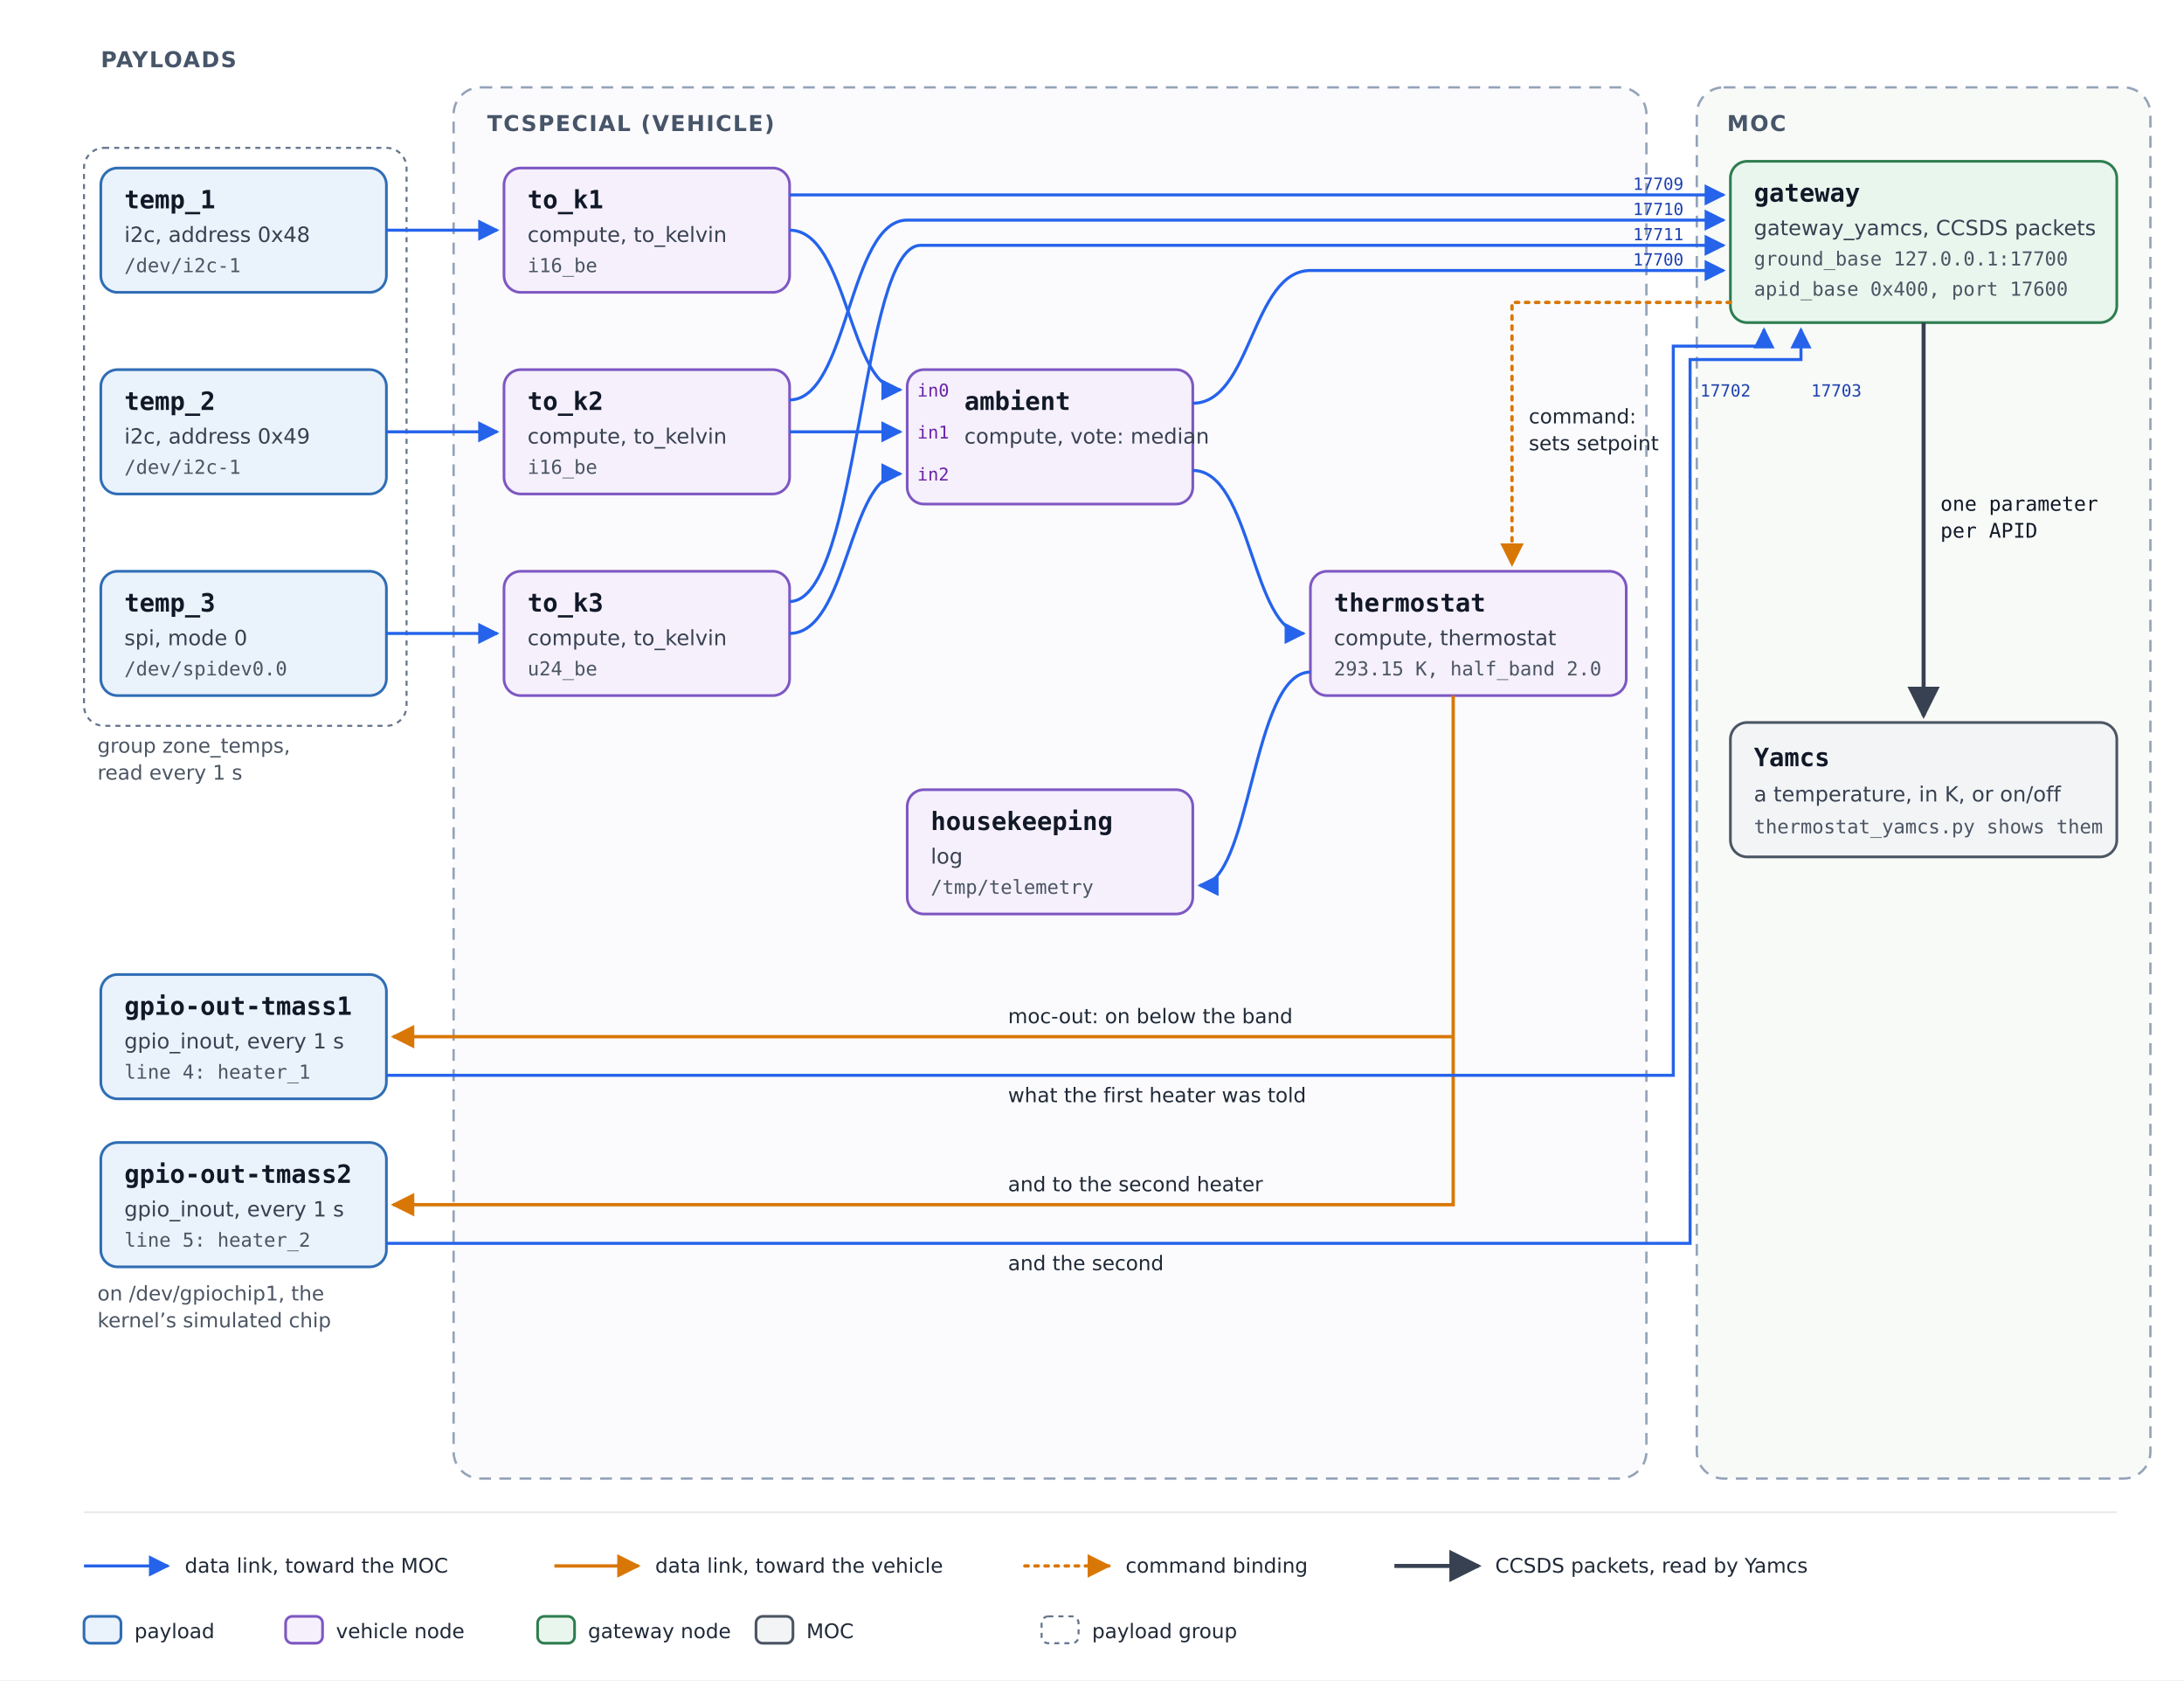
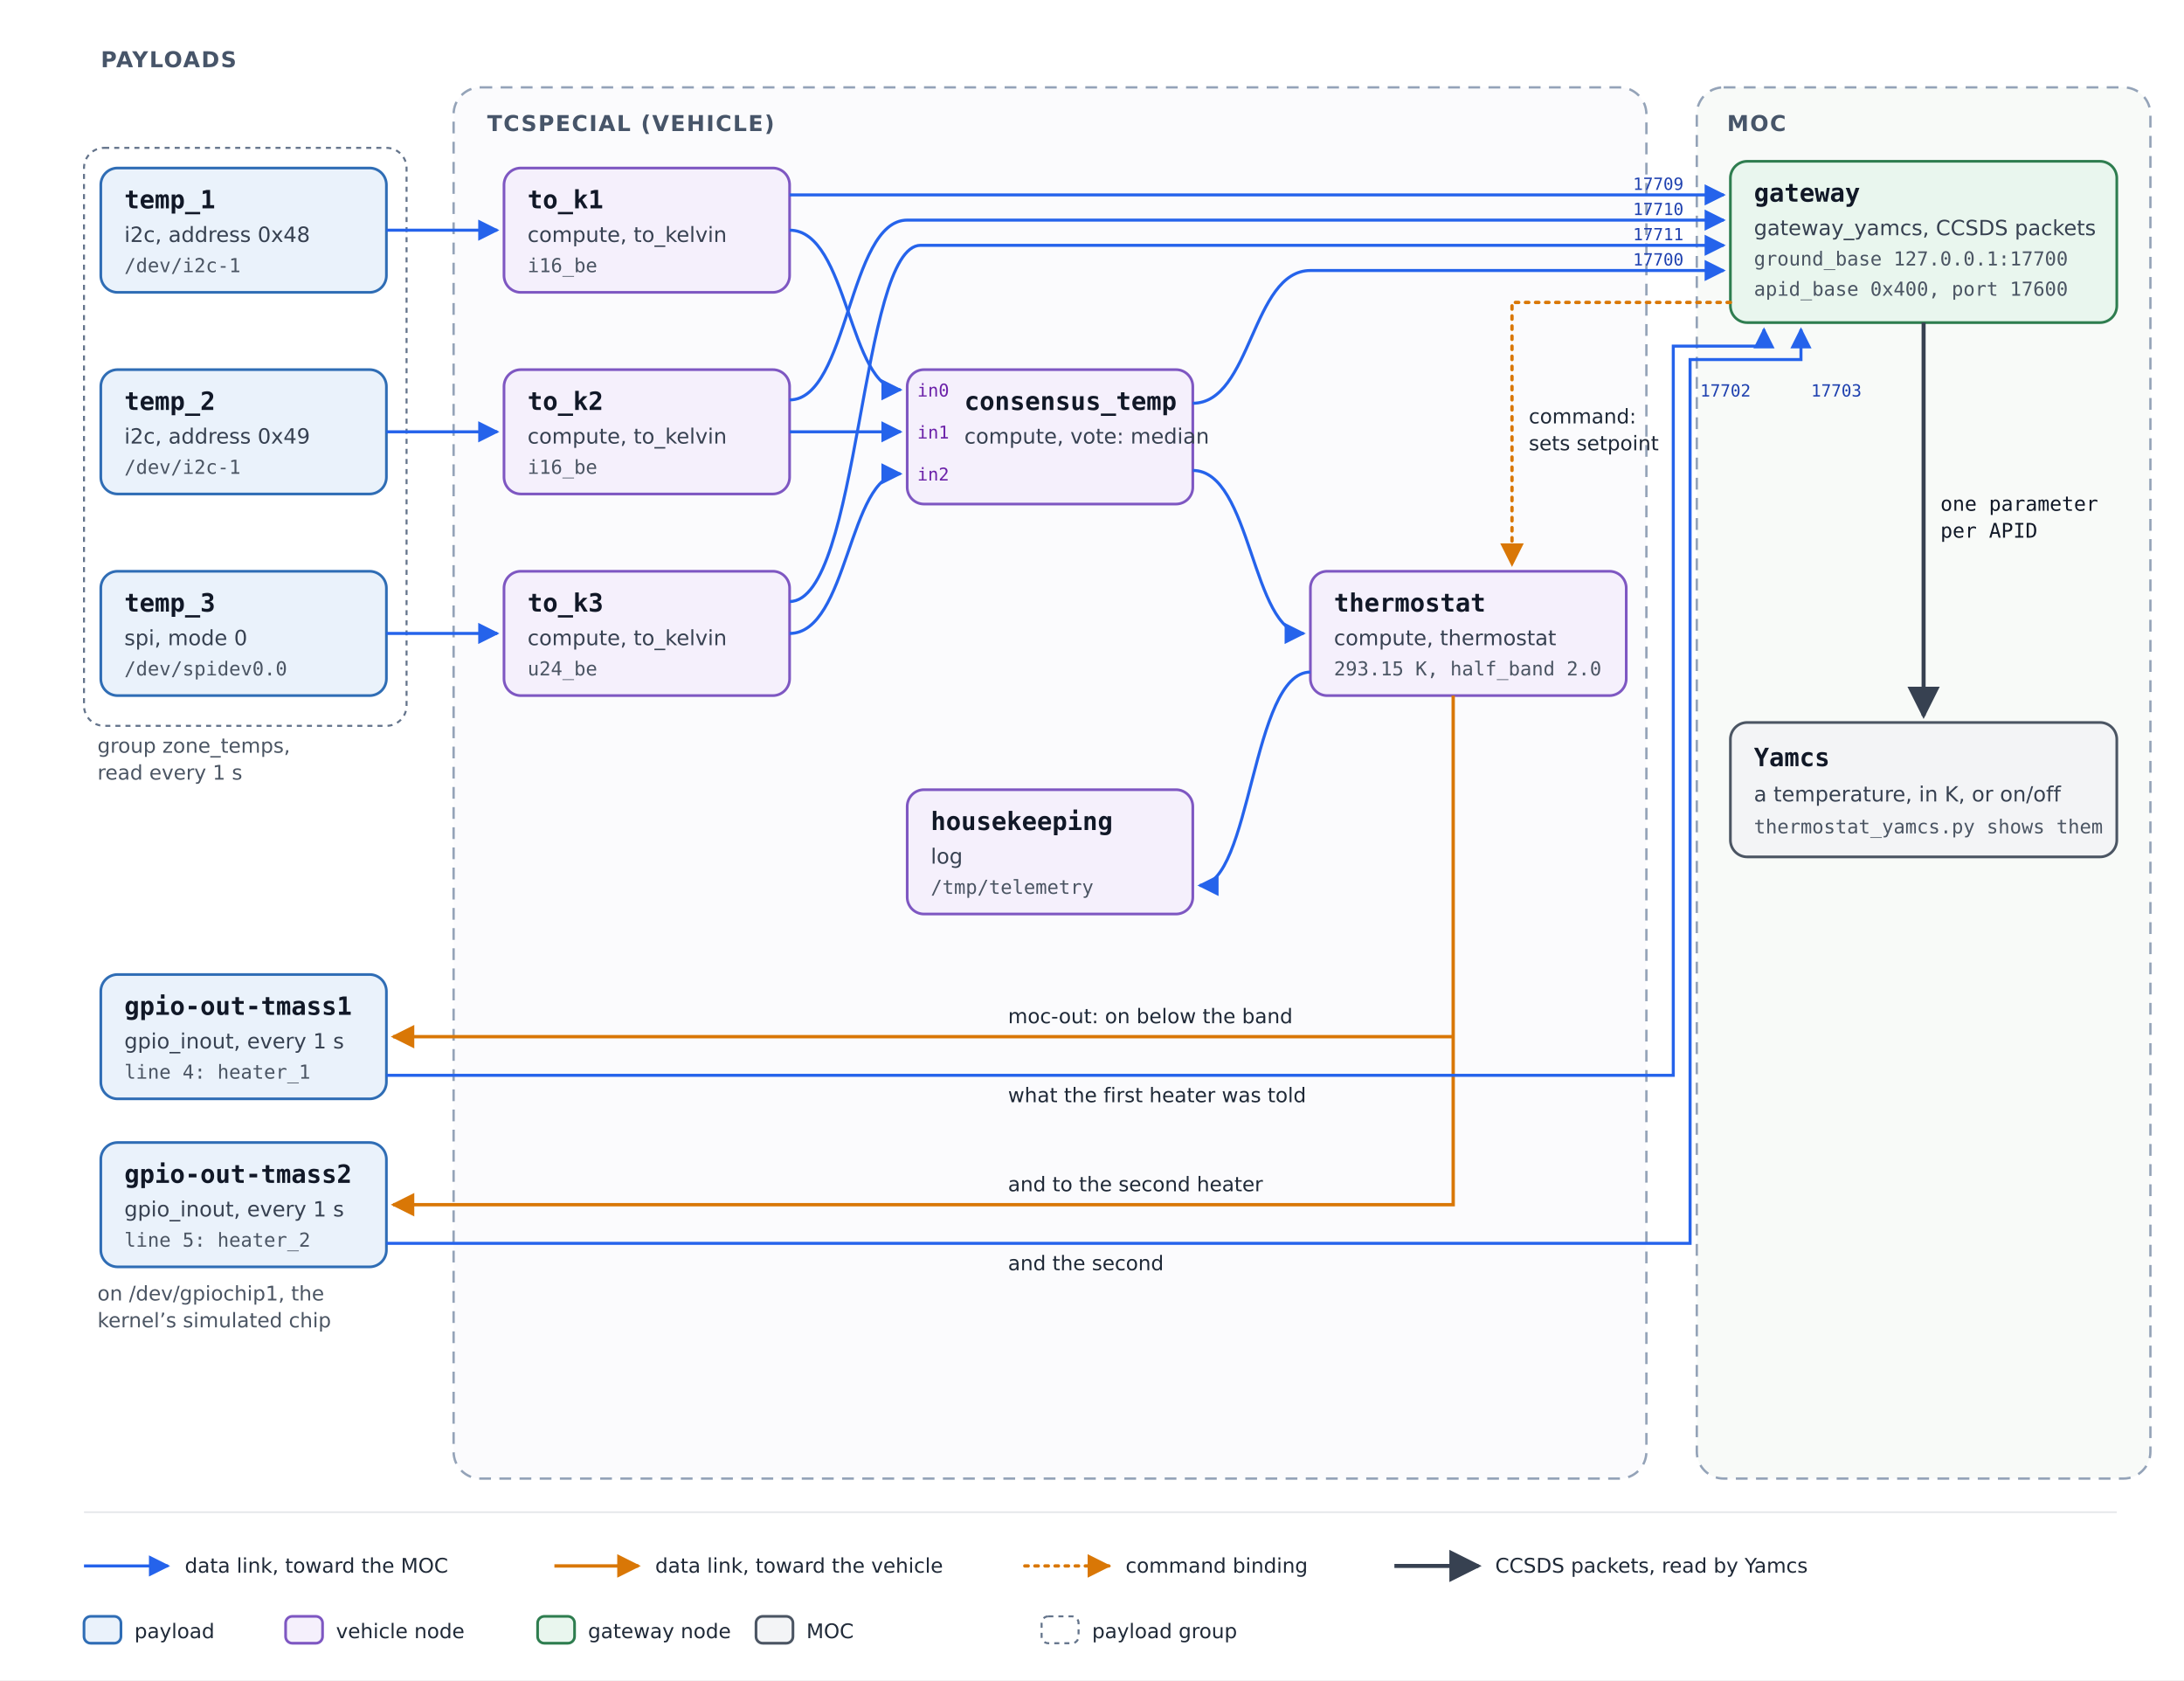
<svg xmlns="http://www.w3.org/2000/svg" width="1300" height="1000" viewBox="0 0 1300 1000" role="img" aria-labelledby="title desc">
  <defs>
    <style>
      text { font-family: "DejaVu Sans", Helvetica, Arial, sans-serif; fill: #111827; }
      .name { font-family: "DejaVu Sans Mono", Menlo, Consolas, monospace; font-size: 15px; font-weight: bold; }
      .kind { font-size: 12.5px; fill: #374151; }
      .detail { font-family: "DejaVu Sans Mono", Menlo, Consolas, monospace; font-size: 11.5px; fill: #4b5563; }
      .port { font-family: "DejaVu Sans Mono", Menlo, Consolas, monospace; font-size: 10.5px; fill: #6b21a8; }
      .heading { font-size: 13px; font-weight: bold; fill: #475569; letter-spacing: 0.06em; }
      .label { font-size: 12px; fill: #1f2937; }
      .note { font-size: 12px; fill: #4b5563; }
      .payload { fill: #eaf2fb; stroke: #2f6db5; stroke-width: 1.6; }
      .vehicle { fill: #f5f0fc; stroke: #7e57c2; stroke-width: 1.6; }
      .gateway { fill: #e9f6ee; stroke: #2e7d4f; stroke-width: 1.6; }
      .ground { fill: #f3f4f6; stroke: #4b5563; stroke-width: 1.6; }
      .groundside { fill: #f8faf8; stroke: #94a3b8; stroke-width: 1.4; stroke-dasharray: 7 5; }
      .call { fill: none; stroke: #374151; stroke-width: 2.4; }
      .code { font-family: "DejaVu Sans Mono", Menlo, Consolas, monospace; font-size: 12px; fill: #111827; }
      .portno { font-family: "DejaVu Sans Mono", Menlo, Consolas, monospace; font-size: 10px; fill: #1e40af; }
      .boundary { fill: #fbfbfd; stroke: #94a3b8; stroke-width: 1.4; stroke-dasharray: 7 5; }
      .group { fill: none; stroke: #64748b; stroke-width: 1.2; stroke-dasharray: 3 3; }
      .groundward { fill: none; stroke: #2563eb; stroke-width: 1.8; }
      .vehicleward { fill: none; stroke: #d97706; stroke-width: 2; }
      .command { fill: none; stroke: #d97706; stroke-width: 2; stroke-dasharray: 2 4; stroke-linecap: round; }
    </style>
    <marker id="arrow-blue" viewBox="0 0 10 10" refX="9" refY="5" markerWidth="7" markerHeight="7" orient="auto-start-reverse">
      <path d="M0,0 L10,5 L0,10 z" fill="#2563eb" />
    </marker>
    <marker id="arrow-orange" viewBox="0 0 10 10" refX="9" refY="5" markerWidth="7" markerHeight="7" orient="auto-start-reverse">
      <path d="M0,0 L10,5 L0,10 z" fill="#d97706" />
    </marker>
    <marker id="arrow-call" viewBox="0 0 10 10" refX="9" refY="5" markerWidth="8" markerHeight="8" orient="auto-start-reverse">
      <path d="M0,0 L10,5 L0,10 z" fill="#374151" />
    </marker>
  </defs>
  <rect width="1300" height="1000" fill="#ffffff" />
  <text class="heading" x="60" y="40">PAYLOADS</text>
  <rect class="boundary" x="270" y="52" width="710" height="828" rx="16" />
  <text class="heading" x="290" y="78">TCSPECIAL (VEHICLE)</text>
  <rect class="group" x="50" y="88" width="192" height="344" rx="12" />
  <text class="note" x="58" y="448">group zone_temps,</text>
  <text class="note" x="58" y="464">read every 1 s</text>
  <rect class="payload" x="60" y="100" width="170" height="74" rx="10" />
  <text class="name" x="74" y="124">temp_1</text>
  <text class="kind" x="74" y="144">i2c, address 0x48</text>
  <text class="detail" x="74" y="162">/dev/i2c-1</text>
  <rect class="payload" x="60" y="220" width="170" height="74" rx="10" />
  <text class="name" x="74" y="244">temp_2</text>
  <text class="kind" x="74" y="264">i2c, address 0x49</text>
  <text class="detail" x="74" y="282">/dev/i2c-1</text>
  <rect class="payload" x="60" y="340" width="170" height="74" rx="10" />
  <text class="name" x="74" y="364">temp_3</text>
  <text class="kind" x="74" y="384">spi, mode 0</text>
  <text class="detail" x="74" y="402">/dev/spidev0.0</text>
  <rect class="payload" x="60" y="580" width="170" height="74" rx="10" />
  <text class="name" x="74" y="604">gpio-out-tmass1</text>
  <text class="kind" x="74" y="624">gpio_inout, every 1 s</text>
  <text class="detail" x="74" y="642">line 4: heater_1</text>
  <rect class="payload" x="60" y="680" width="170" height="74" rx="10" />
  <text class="name" x="74" y="704">gpio-out-tmass2</text>
  <text class="kind" x="74" y="724">gpio_inout, every 1 s</text>
  <text class="detail" x="74" y="742">line 5: heater_2</text>
  <text class="note" x="58" y="774">on /dev/gpiochip1, the</text>
  <text class="note" x="58" y="790">kernel’s simulated chip</text>
  <rect class="vehicle" x="300" y="100" width="170" height="74" rx="10" />
  <text class="name" x="314" y="124">to_k1</text>
  <text class="kind" x="314" y="144">compute, to_kelvin</text>
  <text class="detail" x="314" y="162">i16_be</text>
  <rect class="vehicle" x="300" y="220" width="170" height="74" rx="10" />
  <text class="name" x="314" y="244">to_k2</text>
  <text class="kind" x="314" y="264">compute, to_kelvin</text>
  <text class="detail" x="314" y="282">i16_be</text>
  <rect class="vehicle" x="300" y="340" width="170" height="74" rx="10" />
  <text class="name" x="314" y="364">to_k3</text>
  <text class="kind" x="314" y="384">compute, to_kelvin</text>
  <text class="detail" x="314" y="402">u24_be</text>
  <rect class="vehicle" x="540" y="220" width="170" height="80" rx="10" />
-   <text class="name" x="574" y="244">ambient</text>
+   <text class="name" x="574" y="244">consensus_temp</text>
  <text class="kind" x="574" y="264">compute, vote: median</text>
  <text class="port" x="546" y="236">in0</text>
  <text class="port" x="546" y="261">in1</text>
  <text class="port" x="546" y="286">in2</text>
  <rect class="vehicle" x="540" y="470" width="170" height="74" rx="10" />
  <text class="name" x="554" y="494">housekeeping</text>
  <text class="kind" x="554" y="514">log</text>
  <text class="detail" x="554" y="532">/tmp/telemetry</text>
  <rect class="vehicle" x="780" y="340" width="188" height="74" rx="10" />
  <text class="name" x="794" y="364">thermostat</text>
  <text class="kind" x="794" y="384">compute, thermostat</text>
  <text class="detail" x="794" y="402">293.15 K, half_band 2.0</text>
  <rect class="groundside" x="1010" y="52" width="270" height="828" rx="16" />
  <text class="heading" x="1028" y="78">MOC</text>
  <rect class="gateway" x="1030" y="96" width="230" height="96" rx="10" />
  <text class="name" x="1044" y="120">gateway</text>
  <text class="kind" x="1044" y="140">gateway_yamcs, CCSDS packets</text>
  <text class="detail" x="1044" y="158">ground_base 127.0.0.1:17700</text>
  <text class="detail" x="1044" y="176">apid_base 0x400, port 17600</text>
  <rect class="ground" x="1030" y="430" width="230" height="80" rx="10" />
  <text class="name" x="1044" y="456">Yamcs</text>
  <text class="kind" x="1044" y="477">a temperature, in K, or on/off</text>
  <text class="detail" x="1044" y="496">thermostat_yamcs.py shows them</text>
  <path class="groundward" d="M230,137 L296,137" marker-end="url(#arrow-blue)" />
  <path class="groundward" d="M230,257 L296,257" marker-end="url(#arrow-blue)" />
  <path class="groundward" d="M230,377 L296,377" marker-end="url(#arrow-blue)" />
  <path class="groundward" d="M470,116 L1026,116" marker-end="url(#arrow-blue)" />
  <path class="groundward" d="M470,238 C505,238 505,131 540,131 L1026,131" marker-end="url(#arrow-blue)" />
  <path class="groundward" d="M470,358 C512,358 512,146 548,146 L1026,146" marker-end="url(#arrow-blue)" />
  <path class="groundward" d="M470,137 C505,137 505,232 536,232" marker-end="url(#arrow-blue)" />
  <path class="groundward" d="M470,257 L536,257" marker-end="url(#arrow-blue)" />
  <path class="groundward" d="M470,377 C505,377 505,282 536,282" marker-end="url(#arrow-blue)" />
  <path class="groundward" d="M710,240 C745,240 745,161 780,161 L1026,161" marker-end="url(#arrow-blue)" />
  <path class="groundward" d="M710,280 C745,280 745,377 776,377" marker-end="url(#arrow-blue)" />
  <path class="groundward" d="M780,400 C745,400 745,527 714,527" marker-end="url(#arrow-blue)" />
  <path class="vehicleward" d="M865,414 L865,717 L234,717" marker-end="url(#arrow-orange)" />
  <path class="vehicleward" d="M865,617 L234,617" marker-end="url(#arrow-orange)" />
  <text class="label" x="600" y="609">moc-out: on below the band</text>
  <text class="label" x="600" y="709">and to the second heater</text>
  <path class="groundward" d="M230,640 L996,640 L996,206 L1050,206 L1050,196" marker-end="url(#arrow-blue)" />
  <path class="groundward" d="M230,740 L1006,740 L1006,214 L1072,214 L1072,196" marker-end="url(#arrow-blue)" />
  <text class="label" x="600" y="656">what the first heater was told</text>
  <text class="label" x="600" y="756">and the second</text>
  <text class="portno" x="972" y="113">17709</text>
  <text class="portno" x="972" y="128">17710</text>
  <text class="portno" x="972" y="143">17711</text>
  <text class="portno" x="972" y="158">17700</text>
  <text class="portno" x="1012" y="236">17702</text>
  <text class="portno" x="1078" y="236">17703</text>
  <path class="command" d="M1030,180 L900,180 L900,336" marker-end="url(#arrow-orange)" />
  <text class="label" x="910" y="252">command:</text>
  <text class="label" x="910" y="268">sets setpoint</text>
  <path class="call" d="M1145,192 L1145,426" marker-end="url(#arrow-call)" />
  <text class="code" x="1155" y="304">one parameter</text>
  <text class="code" x="1155" y="320">per APID</text>
  <line x1="50" y1="900" x2="1260" y2="900" stroke="#e5e7eb" stroke-width="1" />
  <path class="groundward" d="M50,932 L100,932" marker-end="url(#arrow-blue)" />
  <text class="label" x="110" y="936">data link, toward the MOC</text>
  <path class="vehicleward" d="M330,932 L380,932" marker-end="url(#arrow-orange)" />
  <text class="label" x="390" y="936">data link, toward the vehicle</text>
  <path class="command" d="M610,932 L660,932" marker-end="url(#arrow-orange)" />
  <text class="label" x="670" y="936">command binding</text>
  <path class="call" d="M830,932 L880,932" marker-end="url(#arrow-call)" />
  <text class="label" x="890" y="936">CCSDS packets, read by Yamcs</text>
  <rect class="payload" x="50" y="962" width="22" height="16" rx="4" />
  <text class="label" x="80" y="975">payload</text>
  <rect class="vehicle" x="170" y="962" width="22" height="16" rx="4" />
  <text class="label" x="200" y="975">vehicle node</text>
  <rect class="gateway" x="320" y="962" width="22" height="16" rx="4" />
  <text class="label" x="350" y="975">gateway node</text>
  <rect class="ground" x="450" y="962" width="22" height="16" rx="4" />
  <text class="label" x="480" y="975">MOC</text>
  <rect class="group" x="620" y="962" width="22" height="16" rx="4" />
  <text class="label" x="650" y="975">payload group</text>
</svg>
